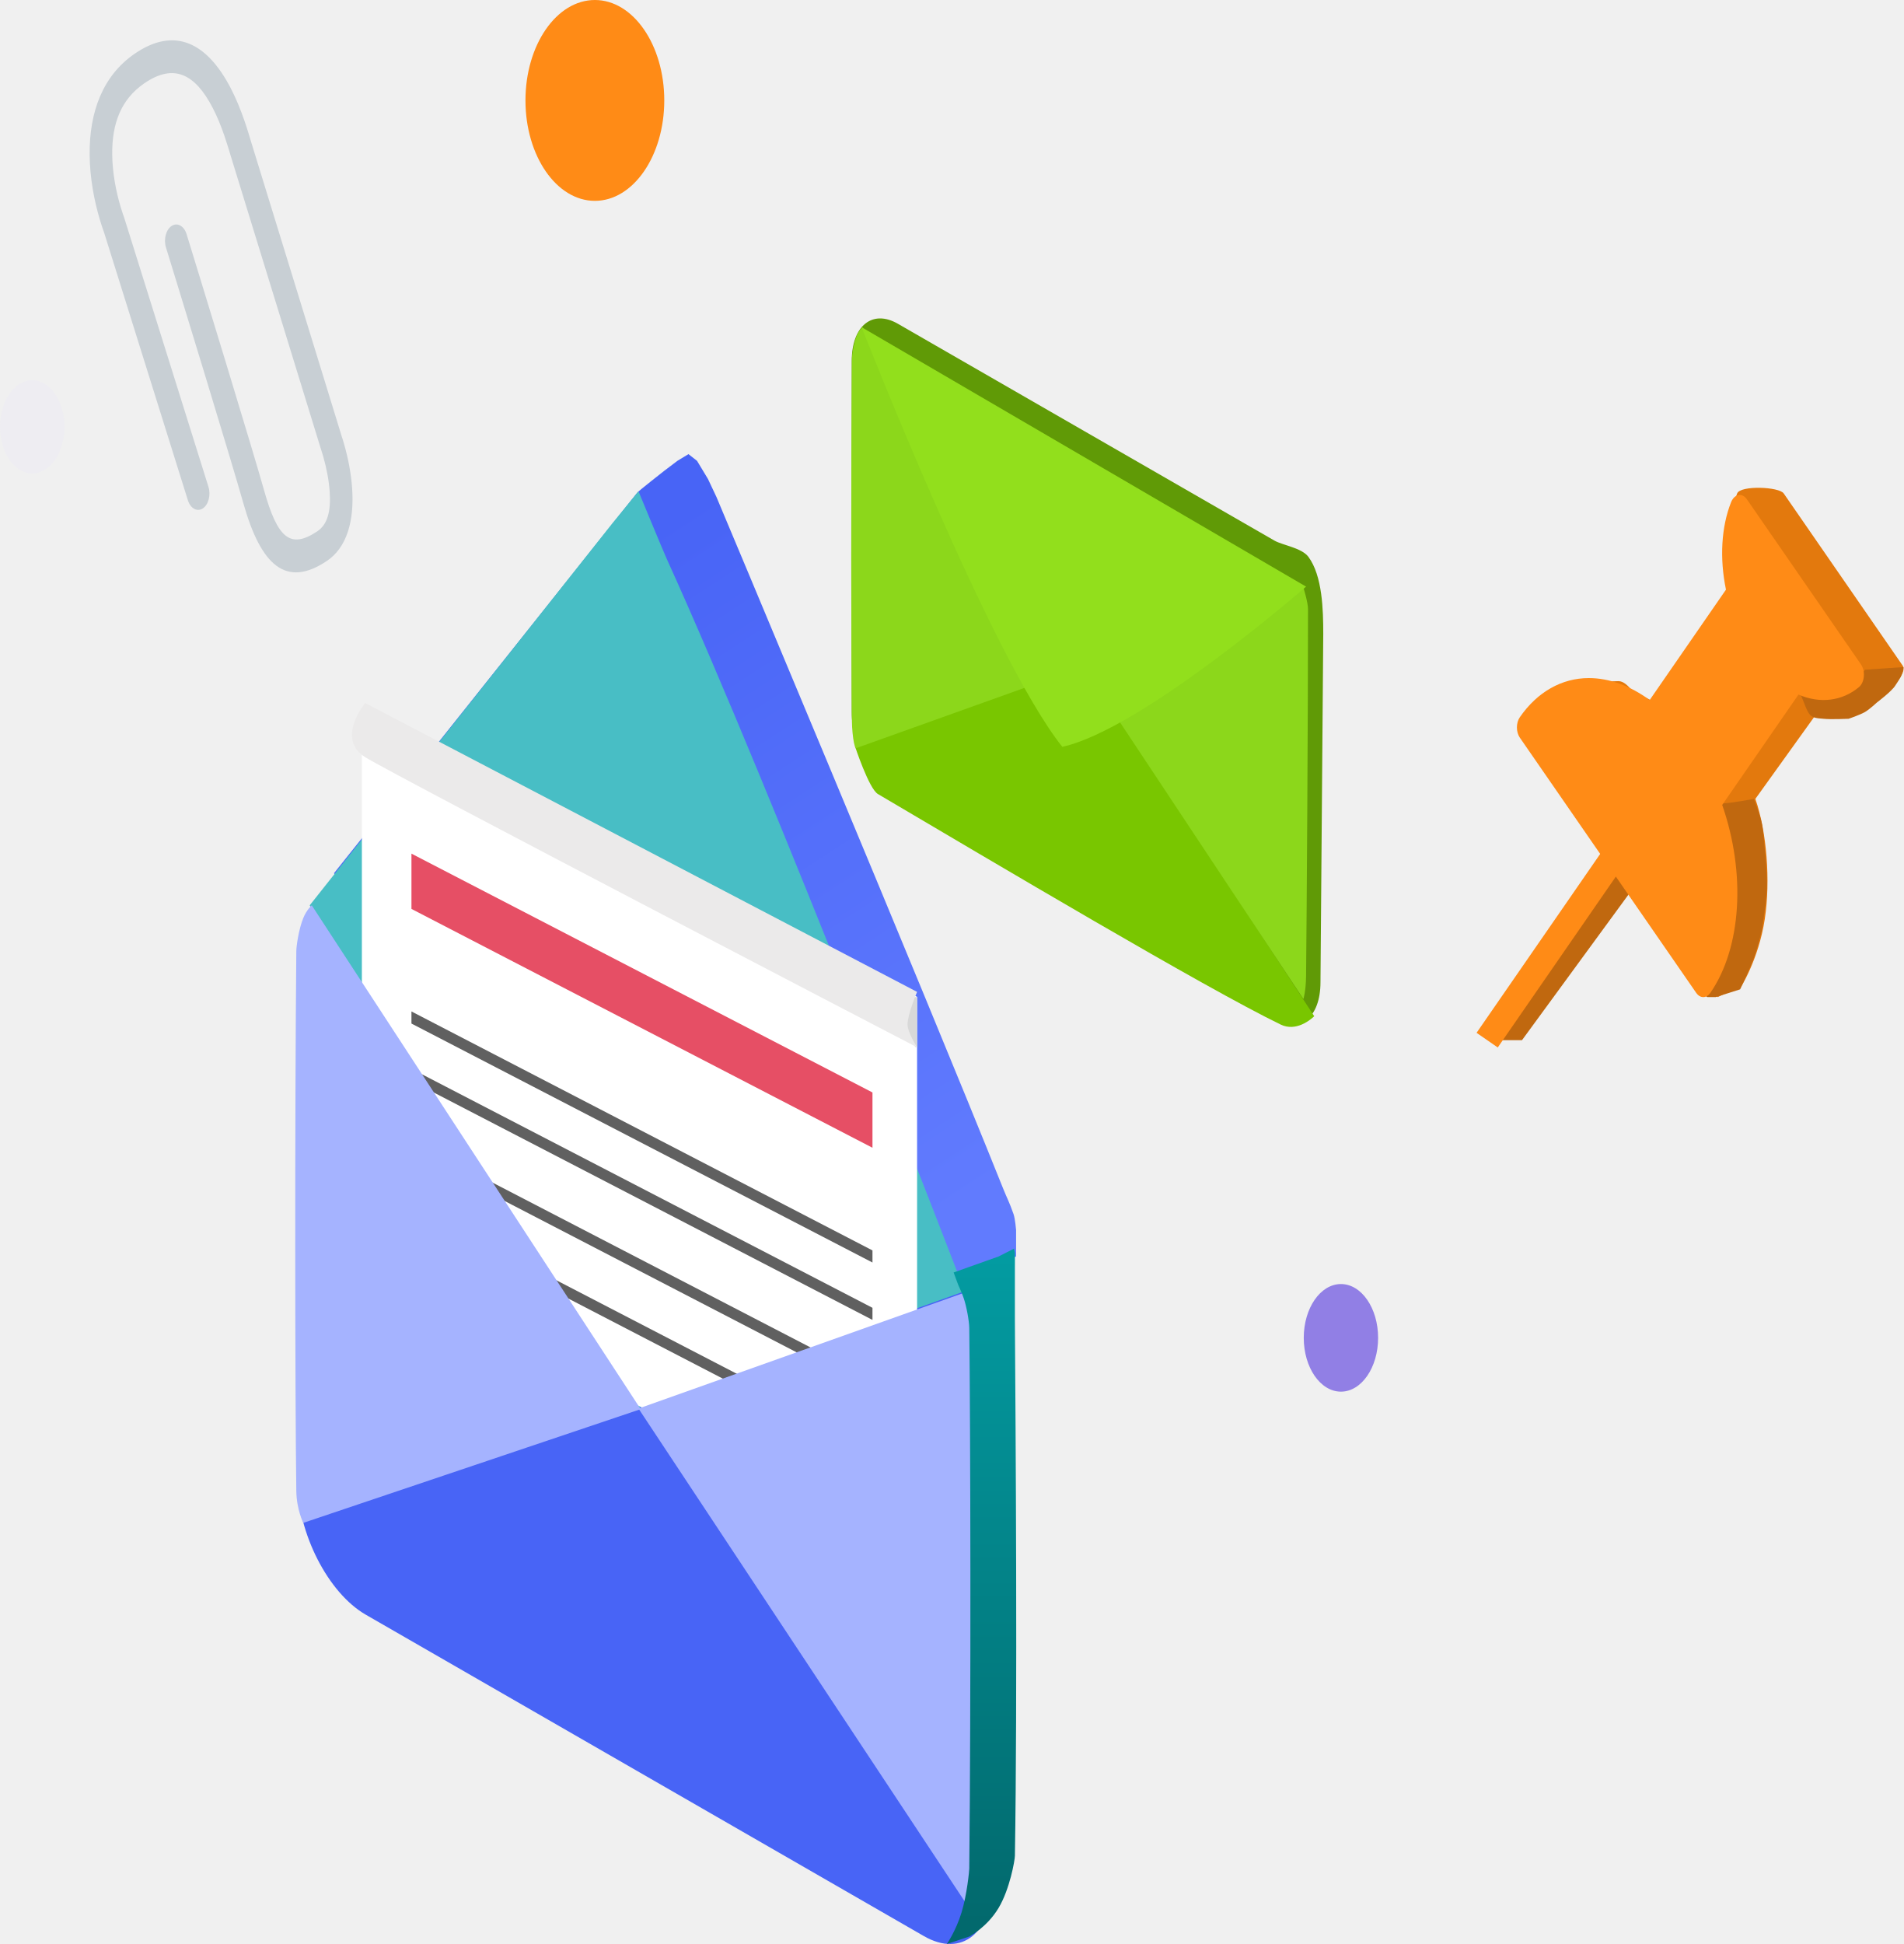
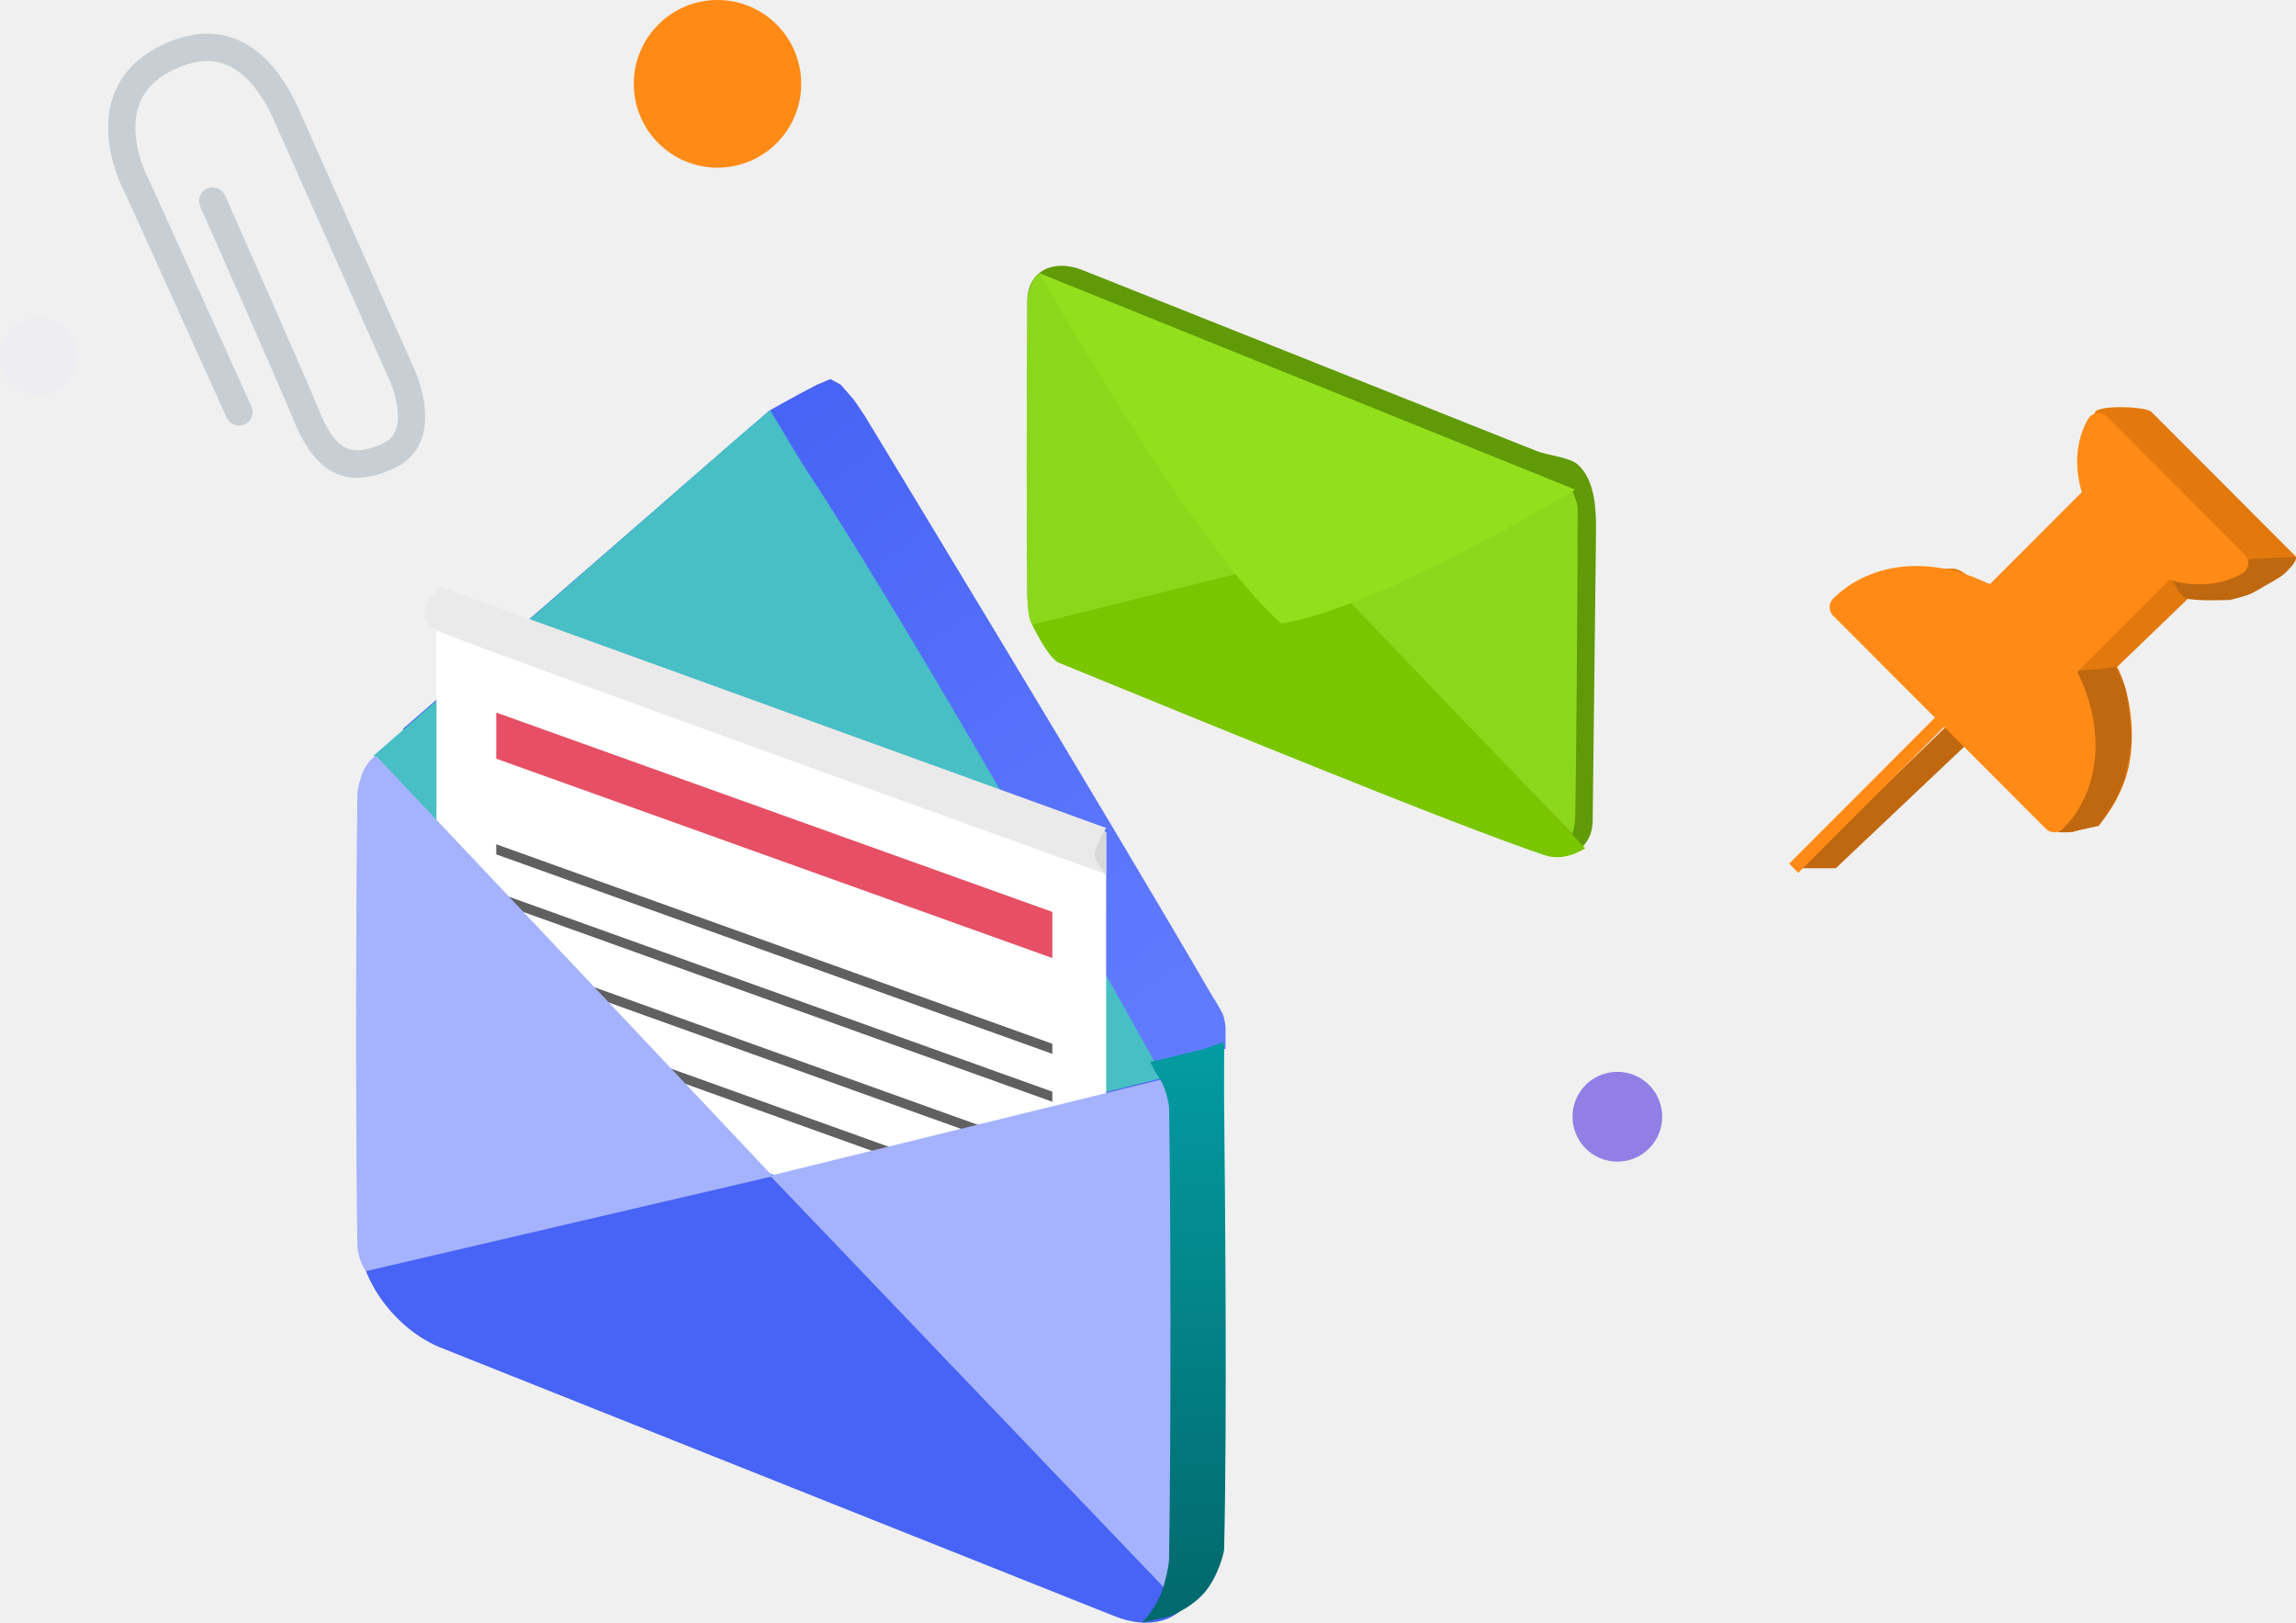
- <svg xmlns="http://www.w3.org/2000/svg" width="285" height="291" viewBox="0 0 285 291">
+ <svg xmlns="http://www.w3.org/2000/svg" width="300" height="212" viewBox="0 0 300 212">
  <defs>
-     <linearGradient id="togomt0kka" x1="1.78%" x2="92.432%" y1="27.949%" y2="40.918%">
+     <linearGradient id="ibyofskvma" x1="1.78%" x2="92.432%" y1="33.201%" y2="43.082%">
      <stop offset="0%" stop-color="#4864F6" />
      <stop offset="100%" stop-color="#617BFE" />
    </linearGradient>
-     <linearGradient id="e5h3y2unbb" x1="50%" x2="50%" y1="1.513%" y2="96.763%">
+     <linearGradient id="ud3lthbfob" x1="50%" x2="50%" y1="1.513%" y2="96.763%">
      <stop offset="0%" stop-color="#039BA1" />
      <stop offset="100%" stop-color="#02696D" />
    </linearGradient>
  </defs>
  <g fill="none" fill-rule="evenodd">
    <g>
      <g>
-         <g>
-           <g transform="translate(-823 -1705) translate(-464 844) translate(465 848) translate(822 13)">
-             <ellipse cx="89.063" cy="15.033" fill="#FF8B16" rx="10.391" ry="15.033" />
-             <ellipse cx="200.762" cy="200.264" fill="#917FE5" rx="5.566" ry="8.054" />
-             <ellipse cx="4.824" cy="63.891" fill="#EEEDF2" rx="4.824" ry="6.98" />
-             <g>
-               <path fill="#E3790D" d="M34.51 76.24l1.713-.832 1.626-.438s2.775-4.245 3.717-10.423c.871-5.713.297-13.053-1.412-17.979l9.712-13.524c3.193 1.39 7.633-.63 10.158-2.738.854-.714 2.87-2.697 2.178-3.7L44.398.844c-.697-1.01-6.48-1.234-6.97 0-1.466 3.706 1.758 10.134 2.726 14.83l-11.4 16.56c-1.445-1.057-3.453.552-4.95 0-1.558-.576-2.606-3.291-4.15-3.291-4.041 0-7.703 2.085-10.31 5.871-.28.407-.438.958-.438 1.533 0 .576.158 1.127.437 1.534l23.878 36.364 1.289 1.995z" transform="translate(222.656 73.018)" />
-               <path fill="#C0680F" d="M32.97 76.24h1.239l3.662-1.16s1.468-3.098 2.065-4.707c.48-1.293 1.166-3.997 1.166-3.997s.703-4.322.78-6.498c.07-1.992-.34-6.005-.34-6.005s-.178-2.547-.44-3.74c-.273-1.243-1.166-3.568-1.166-3.568s-3.595.678-4.71.678l11.149-16.866c.769.33 1.066 2.37 1.852 3.466.508.71 1.418.652 2.129.734 1.061.121 3.761 0 3.761 0s1.698-.58 2.444-1.01c.671-.387 1.808-1.44 1.808-1.44s2.207-1.664 2.726-2.512c.15-.246.515-.753.782-1.226.357-.635.467-1.552.467-1.552l-5.783.4s-.289.505-.477.341C50.96 23.128 41.102 10.83 41.102 10.83 40.4 9.822 38.663 6.56 38.17 7.79c-1.477 3.696-.975 4.205 0 8.888L26.681 33.19c-2.972-2.15-6.12-3.281-9.17-3.281-4.073 0-7.763 2.079-10.39 5.854-.283.406-.441.955-.441 1.529 0 .573.158 1.123.44 1.529L31.183 75.08l1.786 1.16z" transform="translate(222.656 73.018)" />
-               <path fill="#C0680F" fill-rule="nonzero" d="M0.742 82.683L5.217 82.683 23.008 58.362 20.712 54.764z" transform="translate(222.656 73.018)" />
-               <path fill="#FF8B16" d="M31.298 75.606c.584.844 1.53.846 2.114.001 4.674-6.76 5.34-17.9 1.777-28.132l11.42-16.521c3.198 1.386 6.518.993 9.048-1.11.856-.712 1.005-2.403.311-3.404L38.872 1.707c-.698-1.008-1.864-.78-2.354.451-1.468 3.698-1.734 8.403-.765 13.088l-11.42 16.522c-2.954-2.152-6.083-3.284-9.114-3.284-4.048 0-7.716 2.08-10.328 5.858-.28.406-.438.956-.438 1.53 0 .574.158 1.124.438 1.53l26.407 38.204z" transform="translate(222.656 73.018)" />
-               <path stroke="#FF8B16" stroke-width="3.858" d="M19.297 54.764L0 82.683" transform="translate(222.656 73.018)" />
-             </g>
-             <g>
-               <path fill="#4864F6" d="M118.008 141.954l-.617 77.306c0 7.827-4.583 11.533-10.232 8.28l-83.567-48.113c-5.651-3.254-10.233-12.238-10.233-20.063v-77.96c0-7.827 4.584-11.533 10.233-8.28l83.567 48.113c1.83 1.054 6.08 1.61 7.567 3.632 3.104 4.22 3.282 11.794 3.282 17.085z" transform="translate(31.172 62.28)" />
-               <path fill="url(#togomt0kka)" d="M16.924 34.092l1.611-.253 3.097.653 2.847.912s74.392 27.37 105.074 39.244c1.378.534 2.01.661 3.763 1.434.689.304 2.006 1.349 2.006 1.349l2.896 2.701-21.785 52.263-89.822-16.711S19.96 70.659 15.914 43.598c-.05-.34.358-5.086.358-5.086l.257-2.522.395-1.898z" transform="translate(31.172 62.28) rotate(47 77.063 83.117)" />
-               <path fill="#48BEC5" d="M10.478 48.178l-1.076-6.204s9.16 3.074 10.402 3.443c37.37 11.093 112.014 38.255 112.014 38.255l-18.867 48.315-89.066-12.2-13.407-71.609z" transform="translate(31.172 62.28) rotate(49 70.61 86.98)" />
-               <path fill="#FFF" d="M106.133 191.137s-26.87-35.33-41.563-42.915c-13.015-6.72-41.562 0-41.562 0V44.026l83.125 42.915v104.196z" transform="translate(31.172 62.28)" />
-               <path fill="#D8D8D8" d="M104.648 86.978h1.485v7.47s-.173.104-.253 0c-.415-.548-1.232-1.958-1.232-1.958v-5.512z" transform="translate(31.172 62.28)" />
-               <path fill="#E64F65" d="M99.453 109.528L30.43 73.777 30.43 65.502 99.453 101.253z" transform="translate(31.172 62.28)" />
-               <path fill="#EBEAEA" d="M23.497 51.06c-4.44-2.767 0-8.108 0-8.108l82.636 43.247s-1.43 3.346-1.43 4.894c0 1.155 1.43 3.401 1.43 3.401S27.936 53.828 23.497 51.06z" transform="translate(31.172 62.28)" />
-               <path fill="#606060" d="M30.43 90.937L30.43 89.125 99.453 124.897 99.453 126.708zM30.43 99.527L30.43 97.716 99.453 133.488 99.453 135.299zM30.43 110.265L30.43 108.454 99.453 144.226 99.453 146.037zM30.43 119.929L30.43 118.118 99.453 153.89 99.453 155.701z" transform="translate(31.172 62.28)" />
-               <path fill="#A5B3FF" d="M109.91 141.463l26.455 44.784s-3.012 1.616-4.463 1.898c-23.422 4.552-65.468 12.45-80.18 15.15-3.267.6-5.134.398-5.134.398l63.321-62.23z" transform="translate(31.172 62.28) rotate(-79 91.476 172.604)" />
-               <path fill="#A5B3FF" d="M53.75 91.51l27.948 45.39s-1.703 1.425-4.424 2.093c-13.68 3.358-54.79 12.887-78.75 18.18-.725.16-3.277.382-5.046.093-1.355-.221-2.136-.808-2.136-.808L53.749 91.51z" transform="translate(31.172 62.28) rotate(103 36.52 124.459)" />
-               <path fill="url(#e5h3y2unbb)" d="M111.606 128.196l6.725-2.39 2.303-1.172s-.055-.384.142.61c.017.084 0 2.16 0 2.16v3.21s-.01 3.336 0 4.737c.113 16.435.389 56.787 0 80.184-.011.68-.77 4.994-2.445 7.794-1.735 2.9-4.387 4.278-4.387 4.278l-3.358 1.113s1.351-1.938 2.198-4.706c.83-2.715 1.157-6.257 1.16-6.575.267-24.65.182-66.846 0-80.933-.013-1.036-.417-3.288-.851-4.512-.159-.447-.328-.884-.447-1.14-.311-.674-.412-.95-.412-.95l-.628-1.708z" transform="translate(31.172 62.28)" />
-             </g>
-             <g>
-               <path fill="#609A06" d="M80.108 47.644l-.416 52.145c0 5.28-3.092 7.78-6.903 5.585L16.416 72.92c-3.813-2.195-6.904-8.255-6.904-13.533V6.8c0-5.279 3.092-7.779 6.904-5.585L72.789 33.67c1.235.71 4.102 1.086 5.105 2.45 2.094 2.847 2.214 7.955 2.214 11.525z" transform="translate(118.008 47.247)" />
-               <path fill="#79C600" d="M44.18 52.003l34.576 52.866s-.765.788-1.892 1.259c-.885.37-1.992.545-3.13-.007-11.33-5.49-42.925-24.262-60.307-34.511-1.343-.792-3.446-7.191-3.446-7.191l34.2-12.416z" transform="translate(118.008 47.247)" />
-               <path fill="#8CD71B" d="M74.733 47.647l17.822 30.2s-2.027 1.09-3.005 1.28c-15.767 3.063-44.073 8.38-53.977 10.196-2.2.404-3.457.268-3.457.268l42.617-41.944z" transform="translate(118.008 47.247) rotate(-79 62.335 68.636)" />
-               <path fill="#8CD71B" d="M36.378 14.419l19.615 30.563s-.257.229-.774.463c-.733.332-1.915.73-2.989.994-9.21 2.26-36.885 8.674-53.015 12.237-.487.108-2.206.257-3.397.061-.912-.15-1.439-.545-1.439-.545l42-43.773z" transform="translate(118.008 47.247) rotate(103 25.186 36.626)" />
-               <path fill="#92DF1C" d="M50.45 13.765c10.206 6.69 25.477 35.466 25.477 35.466L-.11 61.64s35.657-39.128 50.56-47.876z" transform="translate(118.008 47.247) scale(1 -1) rotate(-21 -165.516 0)" />
-             </g>
-             <path fill="#C8CFD4" fill-rule="nonzero" d="M22.669 29.415l-.04-.497c-.02-.29-.038-.627-.05-1.005-.08-2.596.14-5.402.808-8.013 1.157-4.529 3.436-7.65 7.39-9.054 5.073-1.802 7.725.62 8.953 6.203.3 1.366.494 2.85.607 4.459.043.609.073 1.206.096 1.866.01.284.038 1.223.045 1.405.056 1.452.364 9.81.84 22.824l.583 15.894.191 5.229.054 1.465.019.518.019.349c.01.224.018.484.022.775.023 1.71-.098 3.527-.422 5.195-.574 2.956-1.605 4.709-3.346 5.297-4.597 1.554-6.003-.527-6.097-7.98-.038-2.991-.237-9.78-.554-19.255l-.028-.842c-.149-4.424-.312-9.112-.478-13.767l-.161-4.489-.046-1.253-.016-.443c-.047-1.292-.868-2.087-1.834-1.777-.966.31-1.71 1.61-1.663 2.9l.016.442.046 1.252.161 4.485c.166 4.651.329 9.336.477 13.755.01.282.02.562.028.84.315 9.423.515 16.196.552 19.124.123 9.857 2.923 14 9.811 11.671 3.46-1.17 5.574-4.76 6.507-9.564.426-2.194.576-4.446.547-6.57-.008-.624-.03-1.096-.05-1.38.002.022.002.022-.014-.406l-.053-1.465-.191-5.23-.582-15.867c-.478-13.053-.785-21.404-.842-22.863-.005-.148-.033-1.073-.044-1.386-.026-.726-.059-1.392-.107-2.078-.132-1.868-.359-3.617-.722-5.269-1.645-7.476-5.682-11.162-12.583-8.712-5.387 1.912-8.803 6.593-10.416 12.904-.85 3.33-1.119 6.737-1.02 9.9.025.801.068 1.402.105 1.759l1.75 42.056c.054 1.29.88 2.076 1.845 1.757.965-.319 1.704-1.623 1.65-2.912L22.67 29.415z" transform="rotate(-15 32.386 46.533)" />
+         <g transform="translate(-38 -3518) translate(0 3468) translate(38 50)">
+           <ellipse cx="93.75" cy="10.952" fill="#FF8B16" rx="10.938" ry="10.952" />
+           <ellipse cx="211.328" cy="145.897" fill="#917FE5" rx="5.859" ry="5.867" />
+           <ellipse cx="5.078" cy="46.546" fill="#EEEDF2" rx="5.078" ry="5.085" />
+           <g>
+             <path fill="#E3790D" d="M36.326 55.542l1.804-.606 1.71-.319s2.922-3.092 3.914-7.593c.917-4.162.312-9.51-1.487-13.098l10.223-9.853c3.362 1.013 8.035-.459 10.693-1.994.9-.52 3.02-1.965 2.292-2.696L46.735.615c-.734-.736-6.822-.9-7.337 0-1.543 2.7 1.85 7.382 2.869 10.804l-12 12.064c-1.52-.77-3.635.403-5.21 0-1.64-.42-2.744-2.397-4.369-2.397-4.253 0-8.108 1.519-10.853 4.277-.294.296-.46.698-.46 1.117 0 .419.166.82.46 1.117L34.97 54.089l1.357 1.453z" transform="translate(234.375 53.196)" />
+             <path fill="#C0680F" d="M34.705 55.542h1.304l3.855-.845s1.546-2.257 2.174-3.428c.506-.942 1.228-2.913 1.228-2.913s.74-3.148.82-4.734c.074-1.45-.357-4.374-.357-4.374s-.188-1.856-.463-2.725c-.288-.906-1.228-2.6-1.228-2.6s-3.784.495-4.958.495L48.816 22.13c.809.241 1.122 1.727 1.949 2.525.535.517 1.493.476 2.24.535 1.118.089 3.96 0 3.96 0s1.788-.423 2.573-.736c.707-.282 1.903-1.05 1.903-1.05s2.323-1.211 2.87-1.83c.158-.178.542-.547.822-.892.376-.462.492-1.13.492-1.13l-6.087.291s-.304.367-.503.248C53.642 16.85 43.265 7.89 43.265 7.89c-.739-.734-2.567-3.11-3.086-2.214-1.555 2.693-1.027 3.064 0 6.475L28.085 24.18c-3.129-1.567-6.443-2.39-9.653-2.39-4.286 0-8.17 1.514-10.937 4.264-.297.296-.464.696-.464 1.114 0 .418.167.818.464 1.114l25.33 26.415 1.88.845z" transform="translate(234.375 53.196)" />
+             <path fill="#C0680F" fill-rule="nonzero" d="M0.781 60.236L5.492 60.236 24.219 42.518 21.802 39.897z" transform="translate(234.375 53.196)" />
+             <path fill="#FF8B16" d="M32.945 55.08c.615.615 1.61.617 2.226.001 4.92-4.925 5.622-13.04 1.87-20.494l12.02-12.036c3.367 1.01 6.863.723 9.525-.809.9-.519 1.058-1.75.328-2.48L40.918 1.244c-.735-.735-1.962-.569-2.478.328-1.545 2.694-1.826 6.122-.805 9.535l-12.02 12.036c-3.11-1.567-6.405-2.391-9.595-2.391-4.261 0-8.122 1.515-10.871 4.267-.296.296-.462.696-.462 1.114 0 .418.167.82.462 1.115L32.945 55.08z" transform="translate(234.375 53.196)" />
+             <path stroke="#FF8B16" stroke-width="1.695" d="M20.313 39.897L0 60.236" transform="translate(234.375 53.196)" />
          </g>
+           <g>
+             <path fill="#4864F6" d="M124.219 103.417l-.649 56.32c0 5.701-4.825 8.4-10.771 6.031l-87.965-35.051c-5.949-2.37-10.771-8.916-10.771-14.617V59.304c0-5.701 4.824-8.401 10.771-6.031l87.965 35.051c1.926.768 6.4 1.173 7.965 2.646 3.268 3.075 3.455 8.592 3.455 12.447z" transform="translate(32.813 45.373)" />
+             <path fill="url(#ibyofskvma)" d="M34.298 27.26l1.457-.489 2.617.089 2.356.362s60.986 12.658 86.045 18.408c1.125.258 1.66.27 3.076.684.557.163 1.546.893 1.546.893l2.11 1.967-27.603 50.657-76.277-.551s1.43-39.532 2.248-63.283c.01-.298 1.136-4.645 1.136-4.645l.634-2.316.655-1.776z" transform="translate(32.813 45.373) rotate(47 81.565 63.301)" />
+             <path fill="#48BEC5" d="M24.702 39.425l.062-5.493s7.457 1.337 8.477 1.475c30.658 4.132 91.091 16.956 91.091 16.956l-24.13 47.146-75.354 3.153-.146-63.237z" transform="translate(32.813 45.373) rotate(49 74.517 68.297)" />
+             <path fill="#FFF" d="M111.719 139.247s-28.284-25.738-43.75-31.264c-13.7-4.895-43.75 0-43.75 0v-75.91l87.5 31.265v75.91z" transform="translate(32.813 45.373)" />
+             <path fill="#D8D8D8" d="M110.156 63.365h1.563v5.443s-.183.076-.266 0c-.438-.4-1.297-1.427-1.297-1.427v-4.016z" transform="translate(32.813 45.373)" />
+             <path fill="#E64F65" d="M104.688 79.793L32.031 53.748 32.031 47.72 104.688 73.765z" transform="translate(32.813 45.373)" />
+             <path fill="#EBEAEA" d="M24.733 37.199c-4.673-2.017 0-5.907 0-5.907l86.986 31.506s-1.506 2.437-1.506 3.565c0 .841 1.506 2.478 1.506 2.478S29.406 39.215 24.733 37.2z" transform="translate(32.813 45.373)" />
+             <path fill="#606060" d="M32.031 66.249L32.031 64.93 104.688 90.99 104.688 92.31zM32.031 72.508L32.031 71.188 104.688 97.249 104.688 98.568zM32.031 80.331L32.031 79.011 104.688 105.072 104.688 106.391zM32.031 87.371L32.031 86.052 104.688 112.112 104.688 113.432z" transform="translate(32.813 45.373)" />
+             <path fill="#A5B3FF" d="M106.202 93.735l22.305 48.218s-2.132 1.5-3.19 1.705c-17.062 3.315-47.71 8.985-58.439 10.9-2.381.426-3.776.103-3.776.103l43.1-60.926z" transform="translate(32.813 45.373) rotate(-79 95.804 124.268)" />
+             <path fill="#A5B3FF" d="M47.8 60.294l24.044 49.019s-1.167 1.356-3.147 1.855c-9.952 2.507-39.9 9.461-57.371 13.245-.528.114-2.414.163-3.752-.263-1.025-.325-1.65-.99-1.65-.99L47.8 60.295z" transform="translate(32.813 45.373) rotate(103 38.884 92.393)" />
+             <path fill="url(#ud3lthbfob)" d="M117.48 93.394l7.079-1.742 2.424-.853s-.057-.28.15.444c.017.062 0 1.574 0 1.574v2.338s-.01 2.43 0 3.451c.118 11.973.409 41.37 0 58.416-.012.495-.811 3.638-2.574 5.678-1.826 2.113-4.618 3.117-4.618 3.117l-3.535.81s1.423-1.411 2.314-3.428c.874-1.977 1.217-4.558 1.221-4.79.281-17.958.192-48.698 0-58.961-.014-.755-.439-2.396-.896-3.287-.167-.326-.345-.644-.47-.831-.328-.491-.434-.692-.434-.692l-.661-1.244z" transform="translate(32.813 45.373)" />
+           </g>
+           <g>
+             <path fill="#609A06" d="M84.324 34.71l-.438 37.989c0 3.846-3.254 5.667-7.266 4.068L17.28 53.124c-4.014-1.599-7.267-6.014-7.267-9.86V4.955c0-3.846 3.255-5.667 7.267-4.069L76.62 24.53c1.3.517 4.318.791 5.374 1.784 2.204 2.075 2.33 5.796 2.33 8.396z" transform="translate(124.219 34.42)" />
+             <path fill="#79C600" d="M46.505 37.886l36.396 38.513s-.805.574-1.992.918c-.93.269-2.097.397-3.294-.005-11.926-4-45.185-17.676-63.481-25.143-1.414-.577-3.628-5.238-3.628-5.238l36-9.045z" transform="translate(124.219 34.42)" />
+             <path fill="#8CD71B" d="M72.277 28.425L87.304 60.94s-1.434 1.01-2.146 1.149c-11.487 2.231-32.12 6.047-39.342 7.337-1.604.286-2.543.068-2.543.068l29.004-41.07z" transform="translate(124.219 34.42) rotate(-79 65.289 49.006)" />
+             <path fill="#8CD71B" d="M32.534 6.211l16.783 33.064s-.175.22-.544.425c-.522.292-1.375.62-2.156.818-6.7 1.688-26.86 6.368-38.623 8.914-.355.077-1.625.11-2.526-.178-.69-.22-1.11-.667-1.11-.667L32.534 6.21z" transform="translate(124.219 34.42) rotate(103 26.837 27.848)" />
+             <path fill="#92DF1C" d="M49.364 13.751c11.045 6.26 29.604 30.077 29.604 30.077L3.44 45.141s31.806-26.268 45.924-31.39z" transform="translate(124.219 34.42) scale(1 -1) rotate(-21 -117.672 0)" />
+           </g>
+           <path fill="#C8CFD4" fill-rule="nonzero" d="M22.73 20.202l-.082-.377c-.044-.219-.09-.473-.133-.758-.293-1.954-.293-4.041.183-5.946.826-3.304 2.922-5.461 6.884-6.194 5.085-.94 8.016 1.091 9.734 5.38.42 1.049.74 2.178.987 3.394.093.46.172.91.25 1.408.034.214.138.92.16 1.057.176 1.095 1.17 7.39 2.716 17.192l1.888 11.971.621 3.938.174 1.104.061.39c.02.107.032.168.048.263.03.17.058.365.086.584.162 1.284.185 2.638-.014 3.863-.352 2.171-1.273 3.403-3.02 3.703-4.613.793-6.232-.882-6.932-6.481-.281-2.247-1.037-7.357-2.132-14.49l-.097-.634c-.512-3.331-1.06-6.862-1.608-10.368l-.53-3.38-.148-.944-.053-.334c-.153-.973-1.064-1.636-2.035-1.481-.97.154-1.632 1.068-1.479 2.04l.053.333.148.943.53 3.378c.547 3.503 1.095 7.03 1.606 10.358l.097.633c1.088 7.095 1.843 12.192 2.118 14.392.926 7.405 4.148 10.74 11.06 9.55 3.473-.596 5.361-3.12 5.934-6.647.261-1.612.233-3.29.031-4.884-.059-.47-.12-.826-.164-1.04.005.016.005.016-.046-.306l-.174-1.104-.621-3.938-1.885-11.952c-1.55-9.831-2.544-16.121-2.72-17.22-.018-.112-.122-.808-.158-1.044-.086-.547-.174-1.05-.28-1.568-.287-1.412-.662-2.742-1.17-4.011-2.302-5.742-6.763-8.835-13.679-7.556-5.398.998-8.54 4.233-9.692 8.837-.607 2.43-.607 4.964-.25 7.345.091.603.184 1.057.252 1.328l5.211 31.693c.16.972 1.075 1.63 2.045 1.468.969-.16 1.625-1.079 1.465-2.05l-5.24-31.838z" transform="rotate(-15 34.374 34.029)" />
        </g>
      </g>
    </g>
  </g>
</svg>
